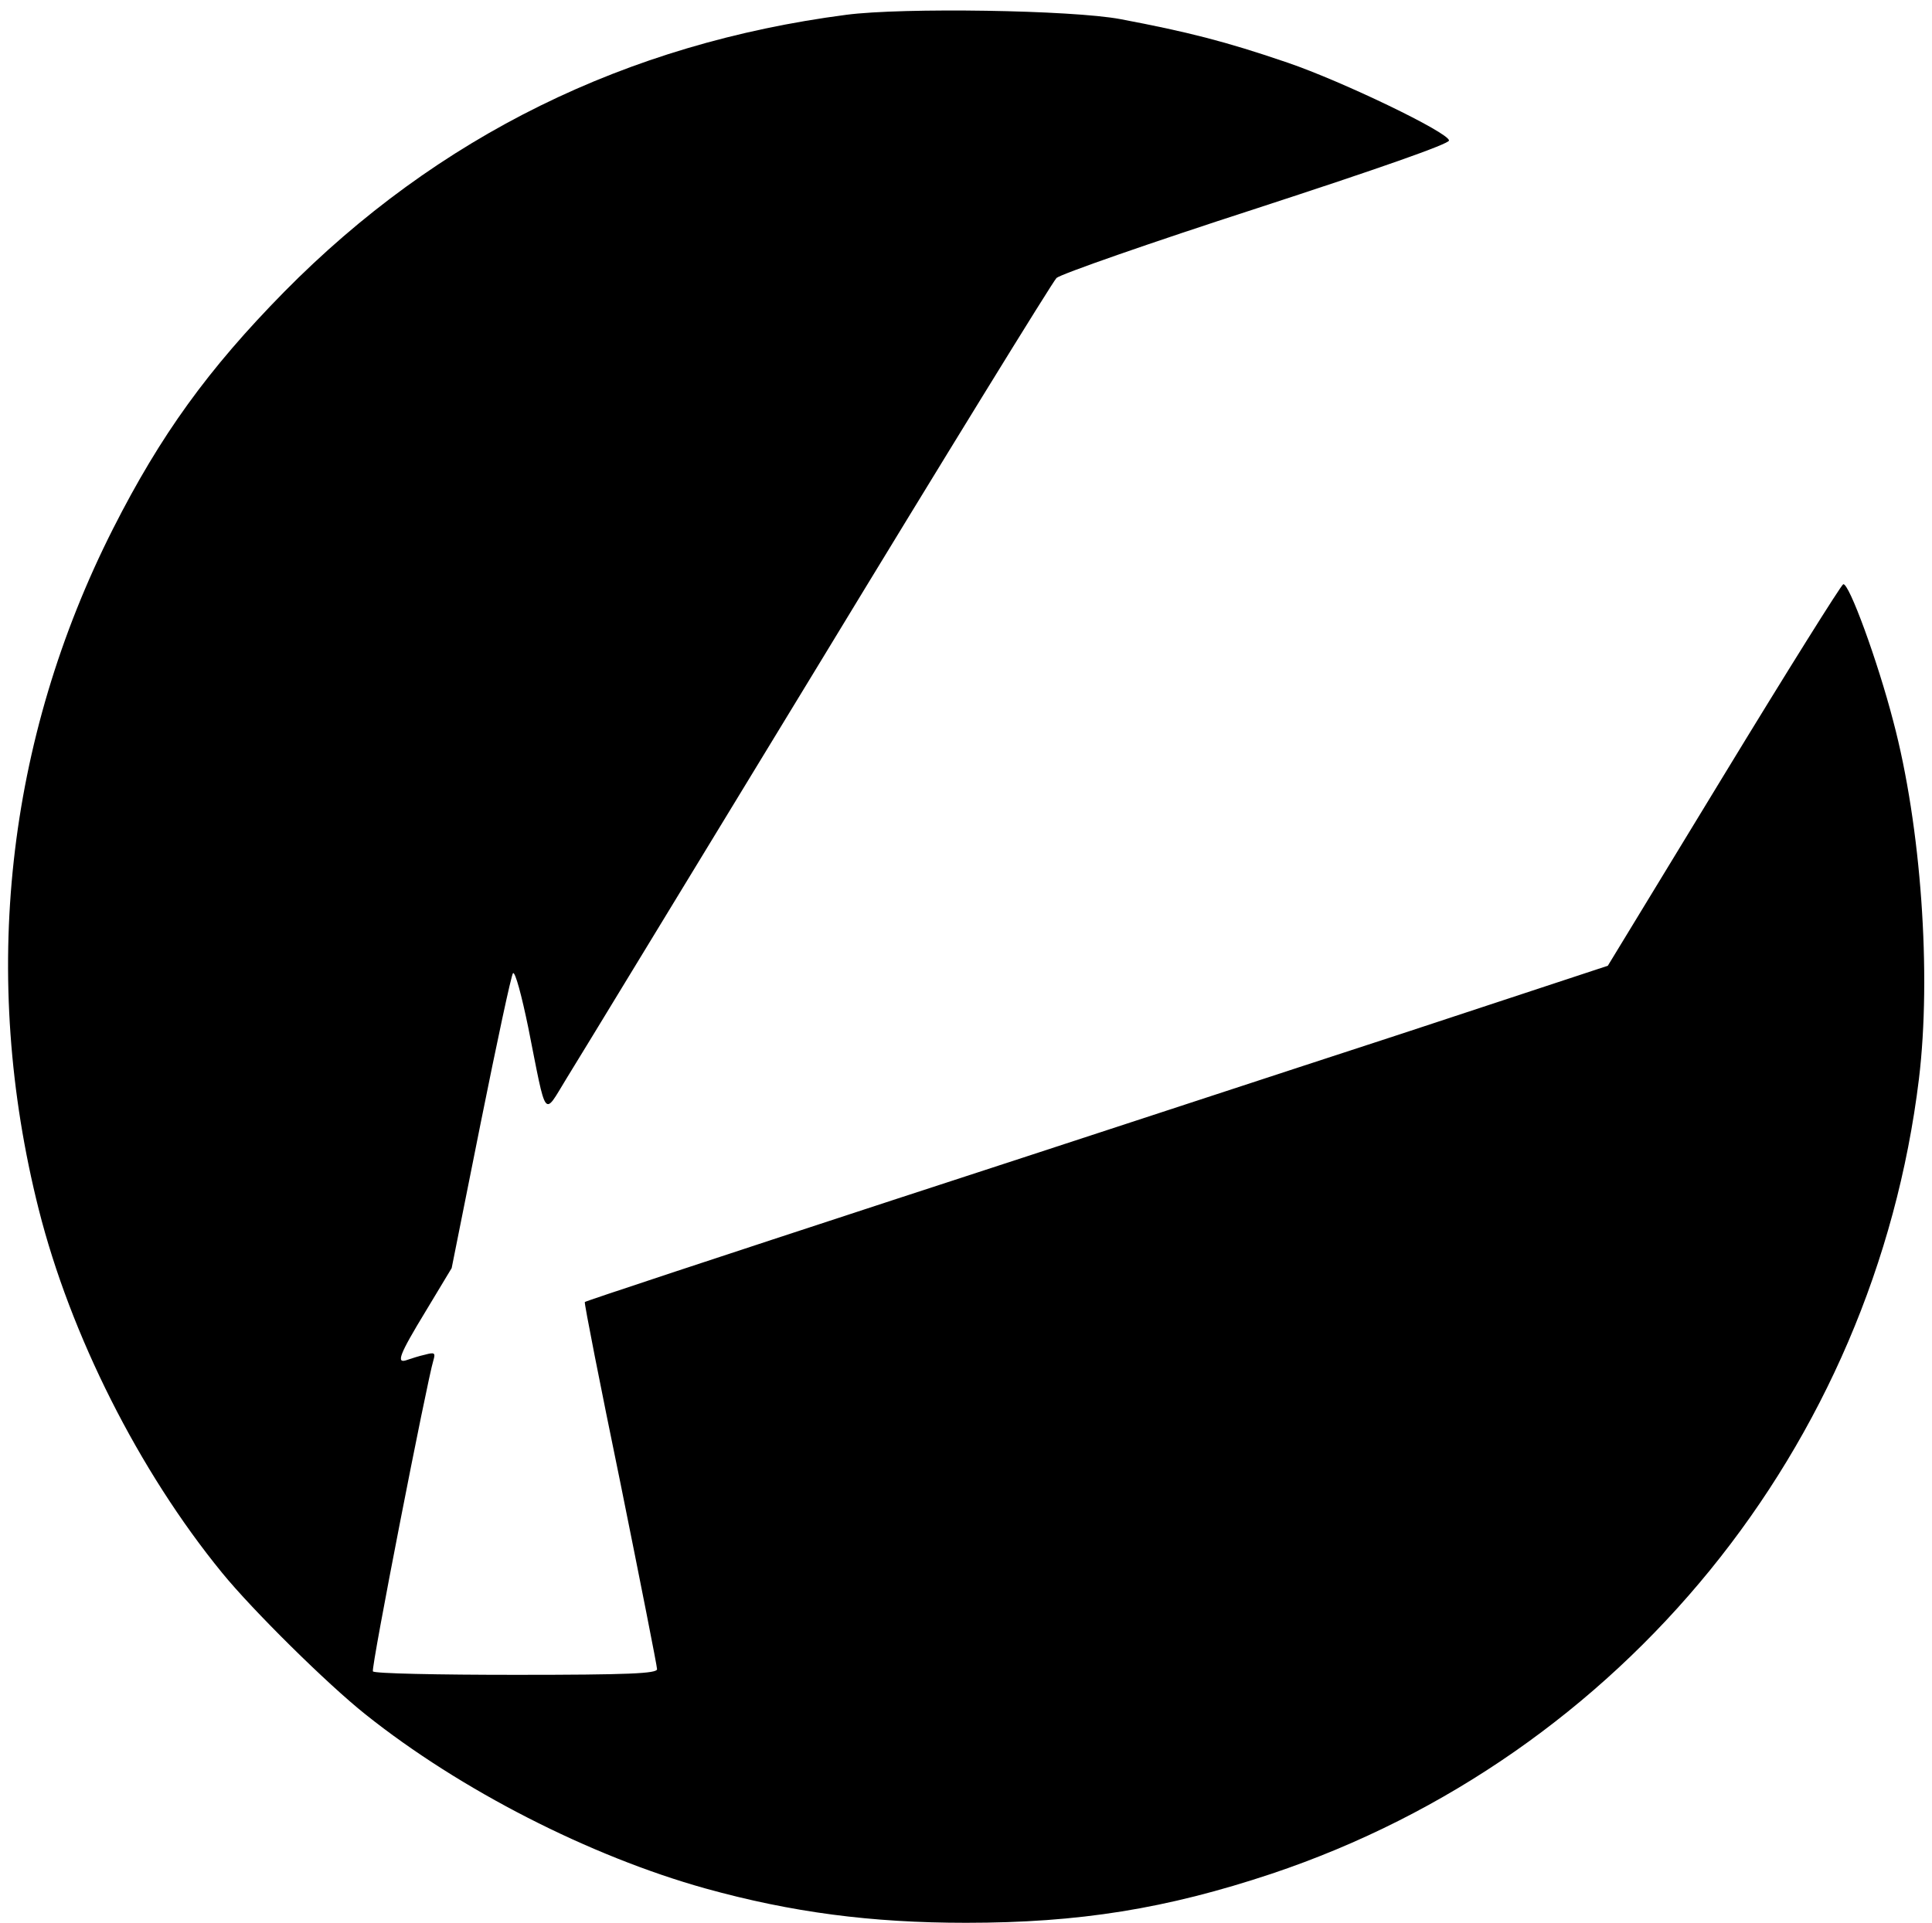
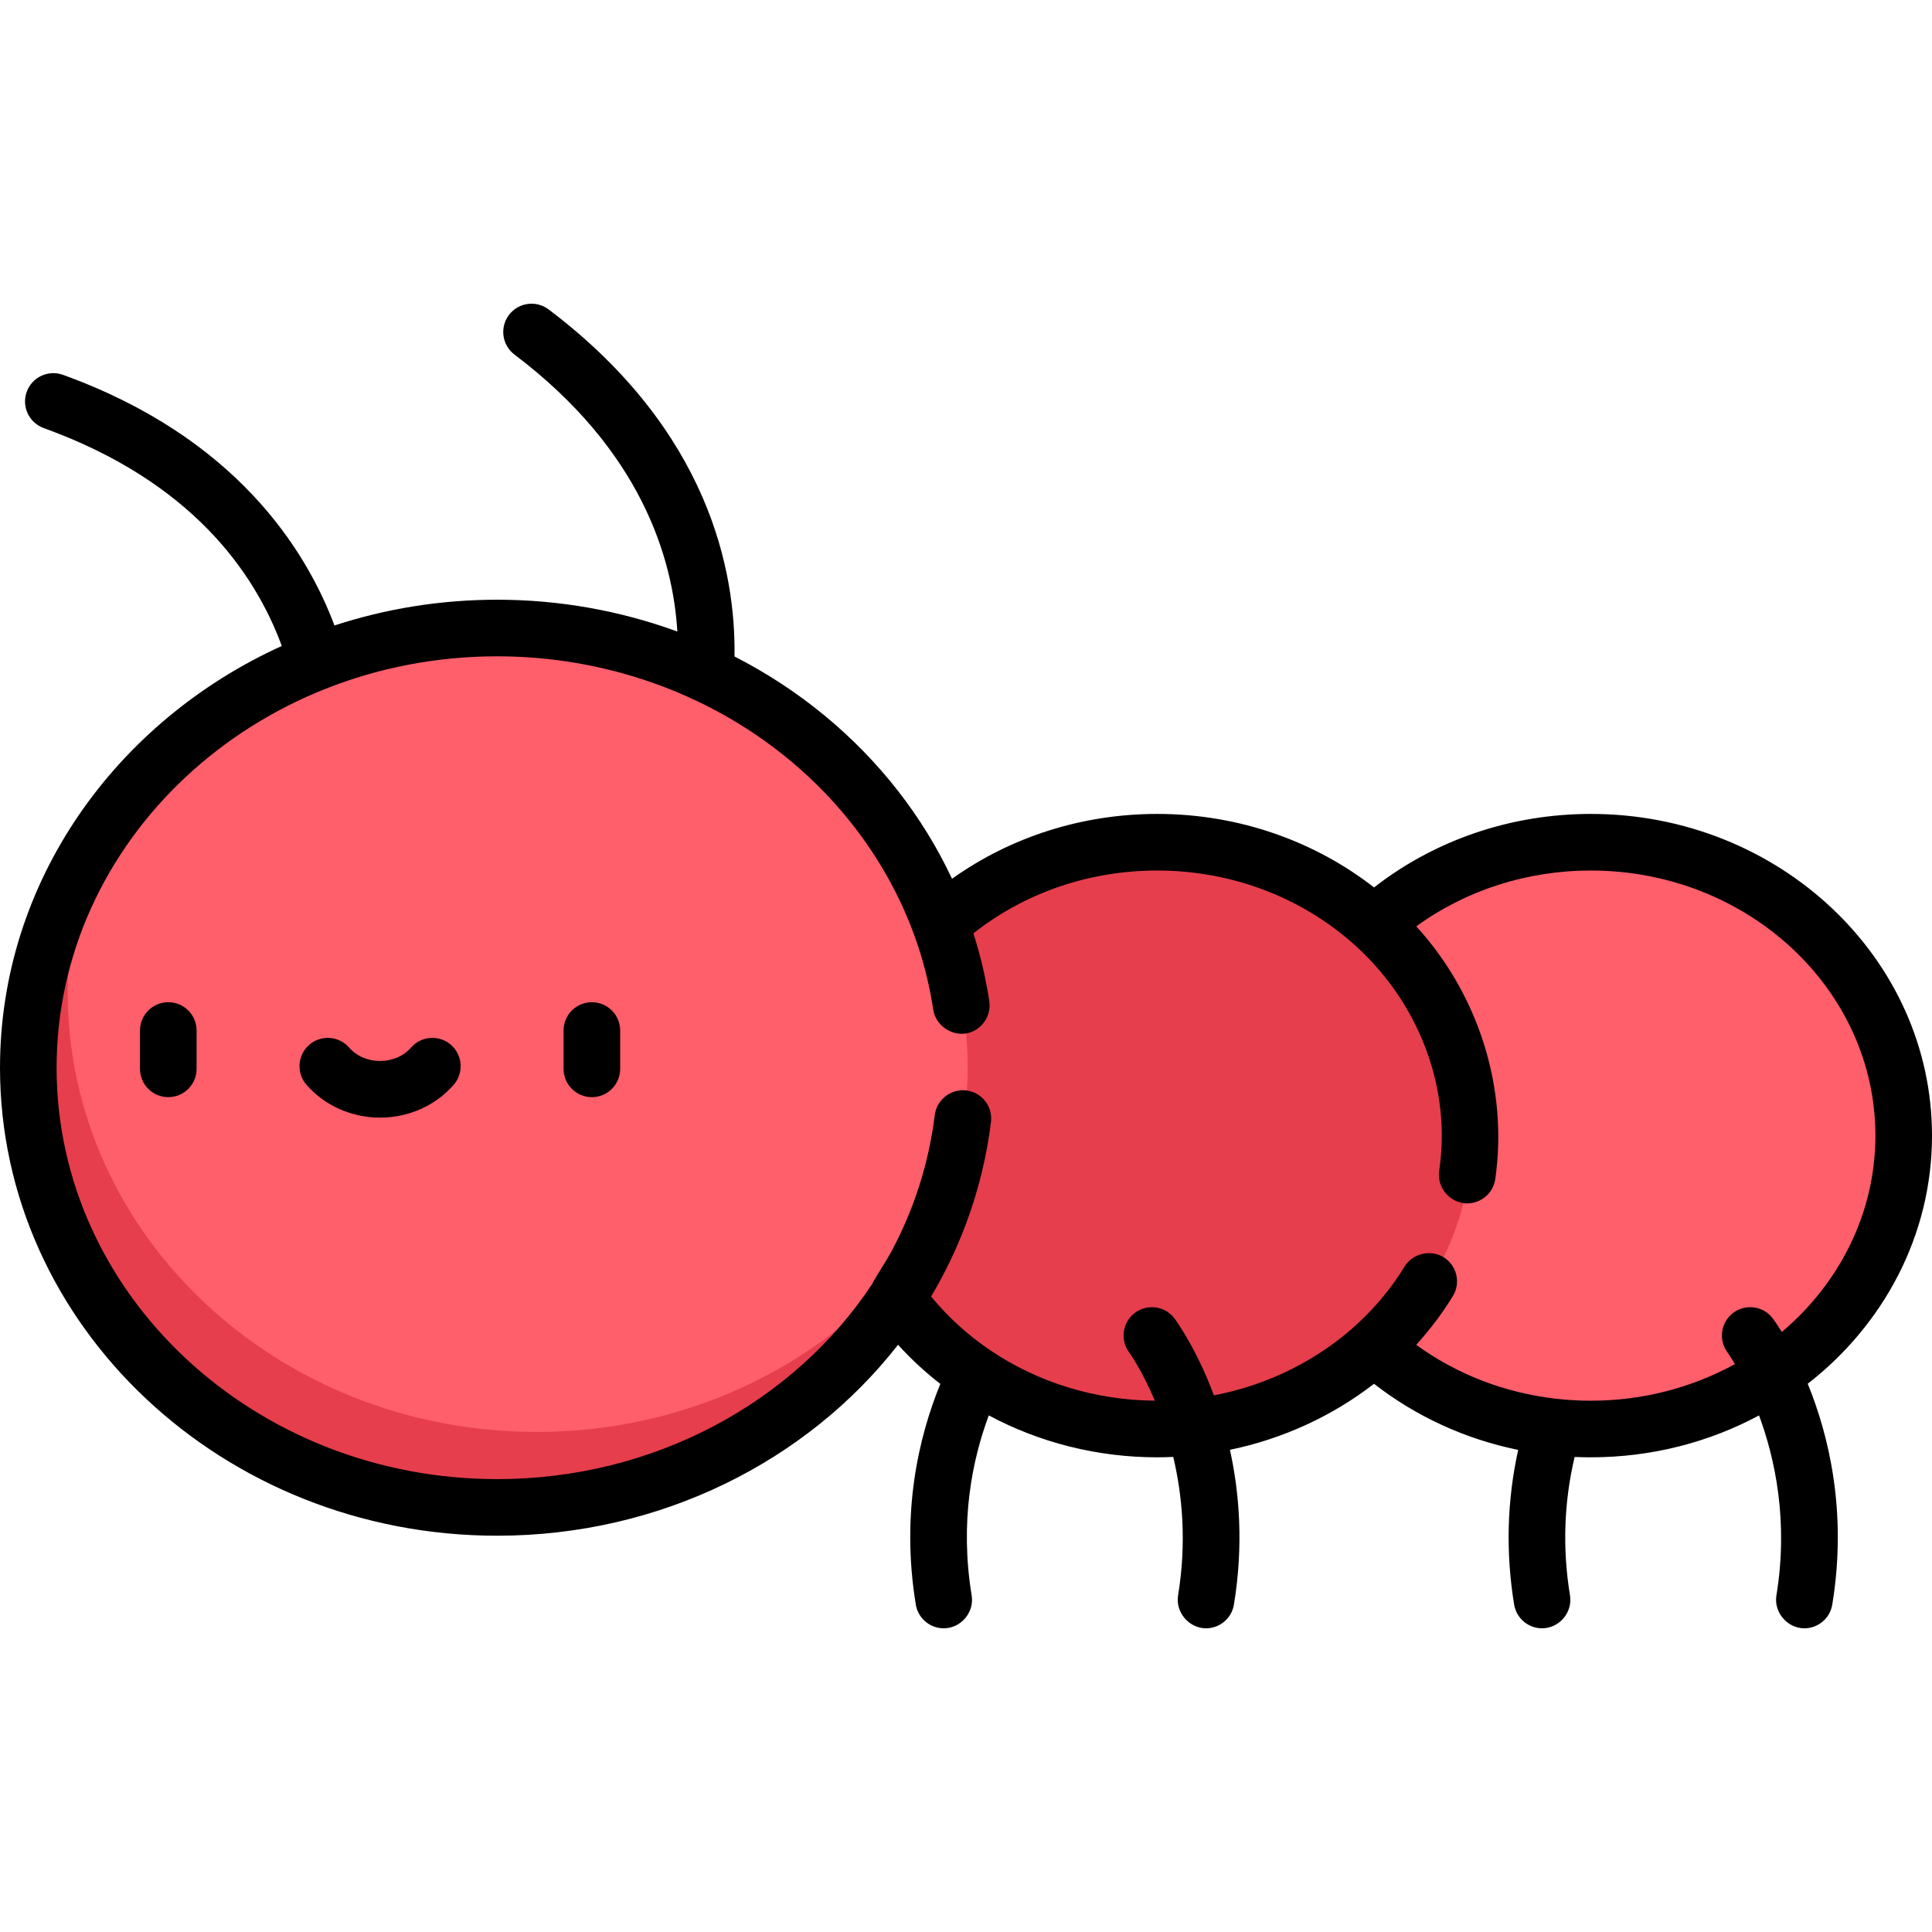
- <svg xmlns="http://www.w3.org/2000/svg" version="1.0" width="444pt" height="442pt" viewBox="0 0 444 442" preserveAspectRatio="xMidYMid meet">
-   <g transform="translate(0,442) scale(0.1,-0.1)" fill="#000000" stroke="none">
-     <path d="M1945 4386 c-506 -66 -939 -279 -1292 -637 -175 -178 -284 -329 -393 -544 -246 -486 -306 -1029 -171 -1565 73 -289 230 -601 421 -835 70 -86 242 -256 330 -326 218 -174 516 -326 781 -400 198 -55 381 -79 599 -79 260 0 460 32 703 113 805 270 1384 981 1487 1827 29 240 5 581 -59 822 -36 139 -102 319 -115 315 -5 -2 -129 -200 -275 -440 l-266 -437 -470 -155 c-258 -84 -787 -258 -1174 -384 -388 -127 -706 -232 -707 -234 -2 -1 35 -189 82 -417 46 -228 84 -420 84 -427 0 -10 -65 -13 -324 -13 -179 0 -327 3 -329 8 -5 6 125 670 139 715 5 17 3 19 -19 13 -14 -3 -32 -9 -41 -12 -27 -10 -19 11 43 113 l59 98 67 335 c37 184 70 339 74 343 5 4 20 -52 35 -125 43 -216 34 -205 88 -117 25 40 285 468 578 949 292 481 539 882 548 891 10 9 216 81 460 160 279 91 442 148 442 156 0 18 -245 136 -371 179 -143 49 -231 71 -384 100 -112 21 -500 27 -630 10z" />
-   </g>
+ <svg xmlns="http://www.w3.org/2000/svg" version="1.1" id="Capa_1" x="0px" y="0px" viewBox="0 0 512 512" style="enable-background:new 0 0 512 512;" xml:space="preserve">
+   <ellipse style="fill:#FF5E6B;" cx="422.03" cy="300.95" rx="82.908" ry="77.75" />
+   <ellipse style="fill:#E63E4C;" cx="307.11" cy="300.95" rx="82.908" ry="77.75" />
+   <ellipse style="fill:#FF5E6B;" cx="132.19" cy="282.95" rx="124.25" ry="116.53" />
+   <path style="fill:#E63E4C;" d="M142.186,379.482c-68.622,0-124.252-52.17-124.252-116.526c0-13.75,2.547-26.941,7.21-39.189  c-10.93,17.348-17.21,37.579-17.21,59.189c0,64.356,55.629,116.526,124.252,116.526c53.96,0,99.879-32.262,117.041-77.337  C227.606,356.46,187.766,379.482,142.186,379.482z" />
+   <path d="M44.6,265.599c-4.142,0-7.5,3.358-7.5,7.5v10.158c0,4.142,3.358,7.5,7.5,7.5s7.5-3.358,7.5-7.5v-10.158  C52.1,268.957,48.742,265.599,44.6,265.599z" />
+   <path d="M156.852,265.599c-4.142,0-7.5,3.358-7.5,7.5v10.158c0,4.142,3.358,7.5,7.5,7.5s7.5-3.358,7.5-7.5v-10.158  C164.352,268.957,160.994,265.599,156.852,265.599z" />
+   <path d="M119.515,276.903c-3.118-2.727-7.856-2.409-10.583,0.71c-1.981,2.266-4.972,3.565-8.206,3.565s-6.226-1.299-8.207-3.565  c-2.727-3.119-7.464-3.436-10.583-0.71c-3.118,2.726-3.436,7.464-0.71,10.583c4.83,5.524,11.937,8.692,19.5,8.692  s14.669-3.168,19.499-8.692C122.951,284.368,122.633,279.629,119.515,276.903z" />
+   <path d="M512,300.951c0-47.009-40.557-85.253-90.408-85.253c-21.137,0-41.287,6.888-57.458,19.481  c-15.632-12.165-35.657-19.481-57.46-19.481c-19.815,0-38.761,6.056-54.377,17.184c-7.742-16.498-19.289-31.363-33.982-43.428  c-7.31-6.003-15.253-11.178-23.662-15.479c0.35-22.3-6.626-59.775-49.267-91.977c-3.306-2.496-8.009-1.84-10.505,1.465  c-2.497,3.306-1.84,8.009,1.465,10.505c33.578,25.358,41.984,53.951,43.158,73.395c-15.099-5.525-31.276-8.433-47.752-8.433  c-15.093,0-29.597,2.408-43.113,6.827c-7.604-20.23-26.285-49.925-71.957-66.423c-3.899-1.408-8.196,0.609-9.602,4.506  c-1.407,3.896,0.61,8.194,4.505,9.602c38.979,14.08,55.857,38.074,63.092,57.741C30.53,191.238,0,233.804,0,282.956  c0,68.388,59.104,124.026,131.751,124.026c43.308,0,82.141-19.739,106.242-50.602c3.433,3.784,7.186,7.248,11.205,10.373  c-5.707,13.957-10.497,34.104-6.501,58.477c0.603,3.677,3.784,6.288,7.392,6.288c4.561,0,8.149-4.208,7.411-8.714  c-3.198-19.512,0.121-35.858,4.54-47.707c13.401,7.178,28.721,11.107,44.634,11.107c1.421,0,2.836-0.043,4.248-0.106  c2.403,10.144,3.587,22.628,1.28,36.705c-0.73,4.456,2.895,8.715,7.411,8.715c3.608,0,6.79-2.611,7.392-6.288  c2.566-15.654,1.468-29.535-1.059-41.013c14.043-2.911,27.14-8.94,38.181-17.5c11.166,8.697,24.229,14.662,38.209,17.523  c-2.968,13.424-3.337,27.174-1.073,40.99c0.603,3.677,3.784,6.288,7.392,6.288c4.562,0,8.149-4.208,7.411-8.714  c-2.03-12.385-1.61-24.701,1.229-36.696c1.428,0.063,2.861,0.096,4.299,0.096c16.195,0,31.407-4.04,44.569-11.102  c4.225,11.409,7.837,27.99,4.606,47.701c-0.733,4.474,2.889,8.715,7.411,8.715c3.608,0,6.79-2.611,7.392-6.288  c4.063-24.789-1.044-45.153-6.503-58.518C499.167,351.063,512,327.393,512,300.951z M469.823,349.424  c-2.472-3.313-7.148-3.99-10.469-1.53c-3.32,2.46-4.017,7.152-1.568,10.481c0.038,0.052,0.819,1.14,1.988,3.121  c-11.208,6.158-24.255,9.708-38.182,9.708c-3.104,0-6.182-0.179-9.226-0.525c-13.526-1.538-26.272-6.445-37.045-14.277  c0.216-0.237,0.417-0.486,0.63-0.726c3.373-3.793,6.425-7.869,9.075-12.199c2.162-3.533,1.051-8.15-2.482-10.313  c-3.464-2.118-8.194-0.988-10.316,2.484c-3.37,5.512-7.519,10.542-12.248,14.941c-10.449,9.72-23.78,16.428-38.284,19.194  c-4.621-12.401-9.983-19.751-10.437-20.36c-2.471-3.312-7.148-3.99-10.468-1.531c-3.32,2.46-4.018,7.153-1.569,10.481  c0.08,0.109,3.411,4.741,6.829,12.821c-15.902-0.122-31.049-4.873-43.557-13.312c-0.022-0.014-0.043-0.03-0.066-0.044  c-5.873-3.971-11.163-8.753-15.673-14.253c3.647-6.129,6.756-12.591,9.274-19.331c3.241-8.673,5.462-17.733,6.59-26.924  c0.504-4.111-2.419-7.853-6.531-8.358c-4.059-0.496-7.865,2.468-8.364,6.53c-1.539,12.536-5.403,24.732-11.342,35.876  c-1.621,3.041-3.687,5.973-5.343,9.039c-20.691,31.159-57.649,51.562-99.287,51.562C67.375,391.981,15,343.073,15,282.956  S67.375,173.93,131.751,173.93c28.387,0,55.749,9.63,77.044,27.117c16.371,13.444,28.303,30.788,34.598,49.963  c1.776,5.411,3.077,10.97,3.935,16.599c0.604,3.963,4.566,6.84,8.52,6.296c4.062-0.559,6.938-4.505,6.33-8.536  c-0.89-5.898-2.237-11.698-4.003-17.362c-0.069-0.221-0.127-0.447-0.197-0.668c13.615-10.764,30.721-16.641,48.696-16.641  c20.651,0,39.384,7.779,53.016,20.351c13.895,12.814,22.392,30.909,22.392,49.902c0,3.029-0.232,6.187-0.691,9.387  c-0.637,4.44,2.961,8.565,7.434,8.565c0.019,0,0.037-0.002,0.055-0.002c3.652-0.02,6.843-2.699,7.378-6.425  c3.455-24.08-4.43-48.915-20.927-66.983c13.193-9.588,29.342-14.795,46.262-14.795c41.58,0,75.408,31.515,75.408,70.253  c0,20.614-9.581,39.181-24.81,52.044C470.894,350.883,469.997,349.658,469.823,349.424z" />
+   <g>
+ </g>
+   <g>
+ </g>
+   <g>
+ </g>
+   <g>
+ </g>
+   <g>
+ </g>
+   <g>
+ </g>
+   <g>
+ </g>
+   <g>
+ </g>
+   <g>
+ </g>
+   <g>
+ </g>
+   <g>
+ </g>
+   <g>
+ </g>
+   <g>
+ </g>
+   <g>
+ </g>
+   <g>
+ </g>
</svg>
